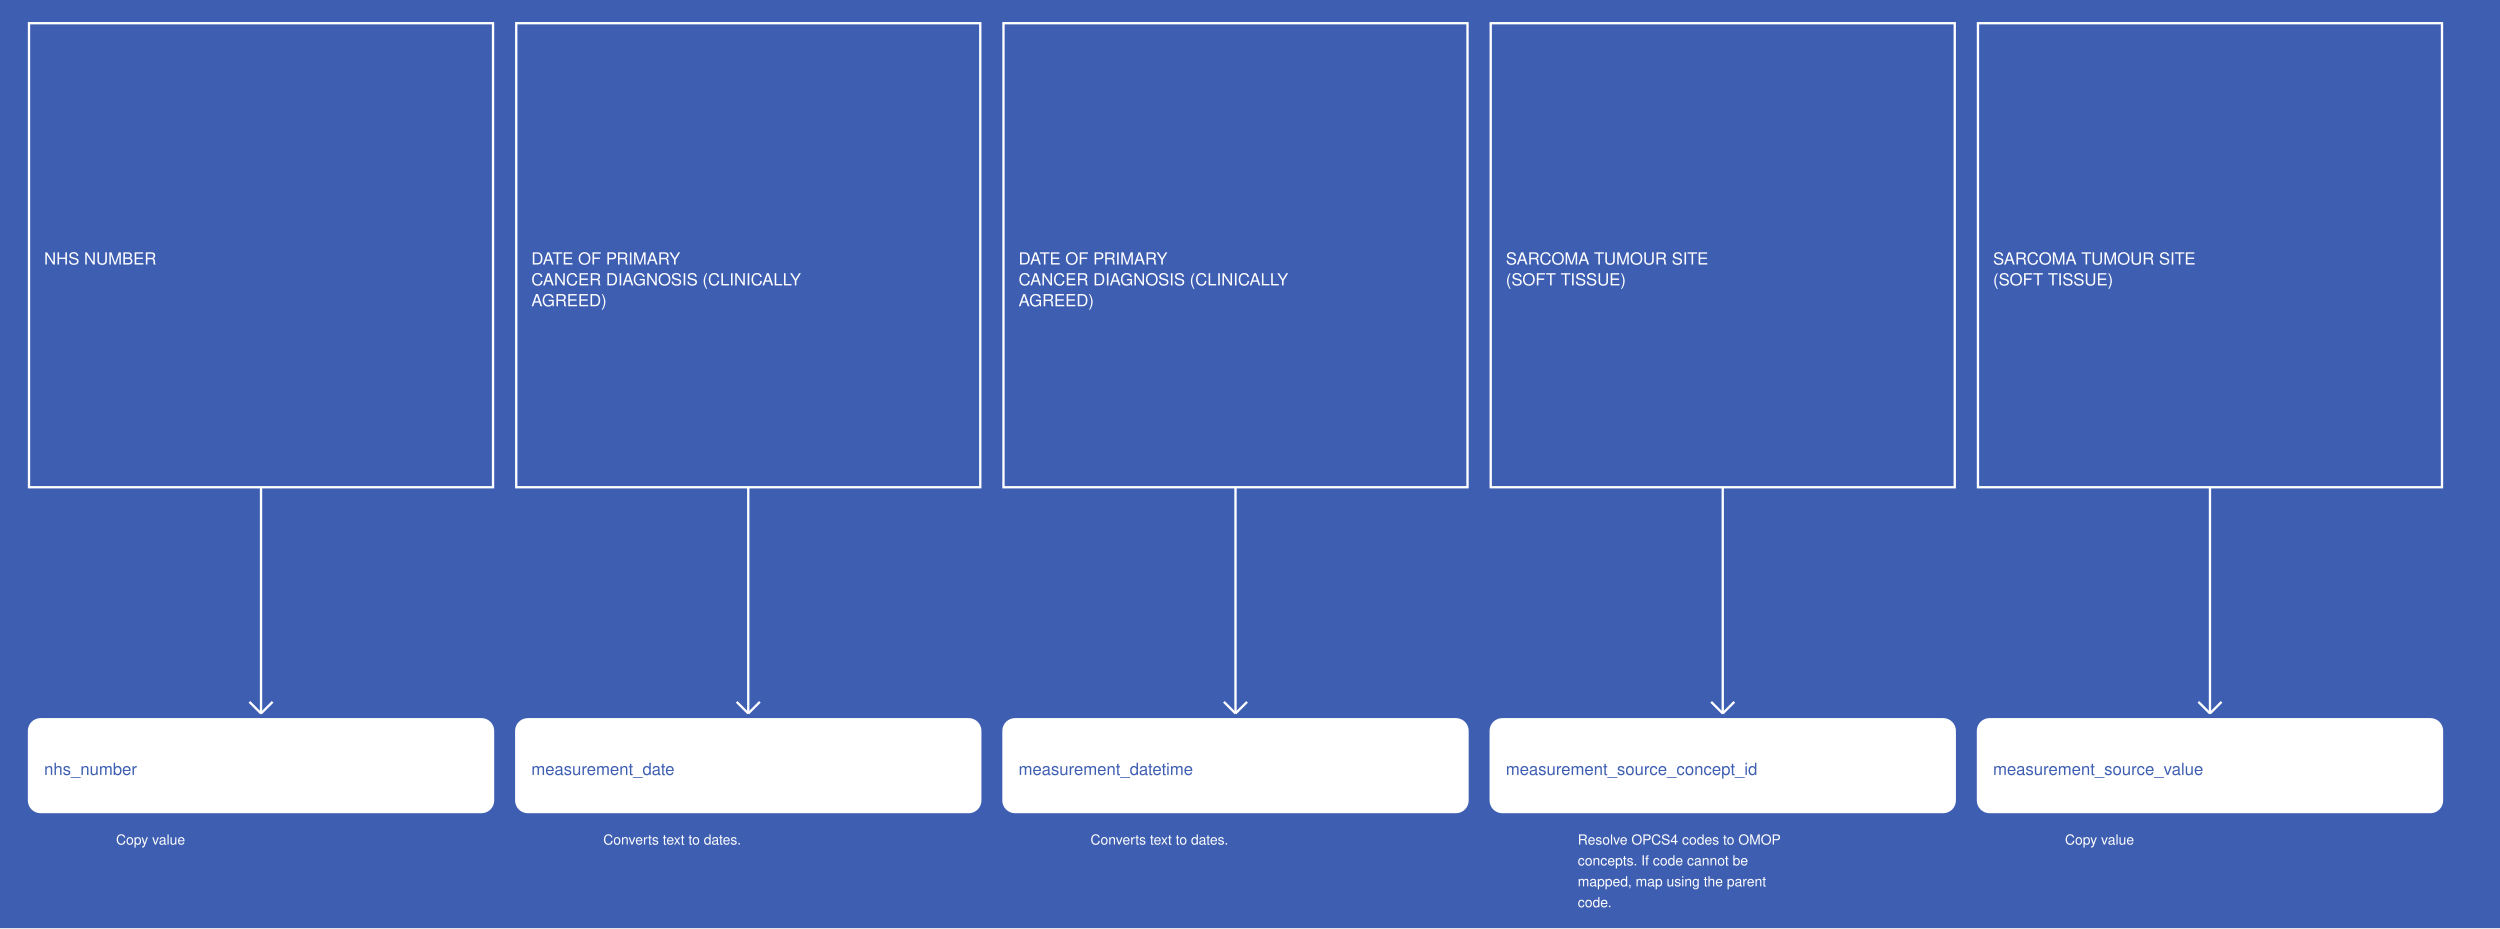
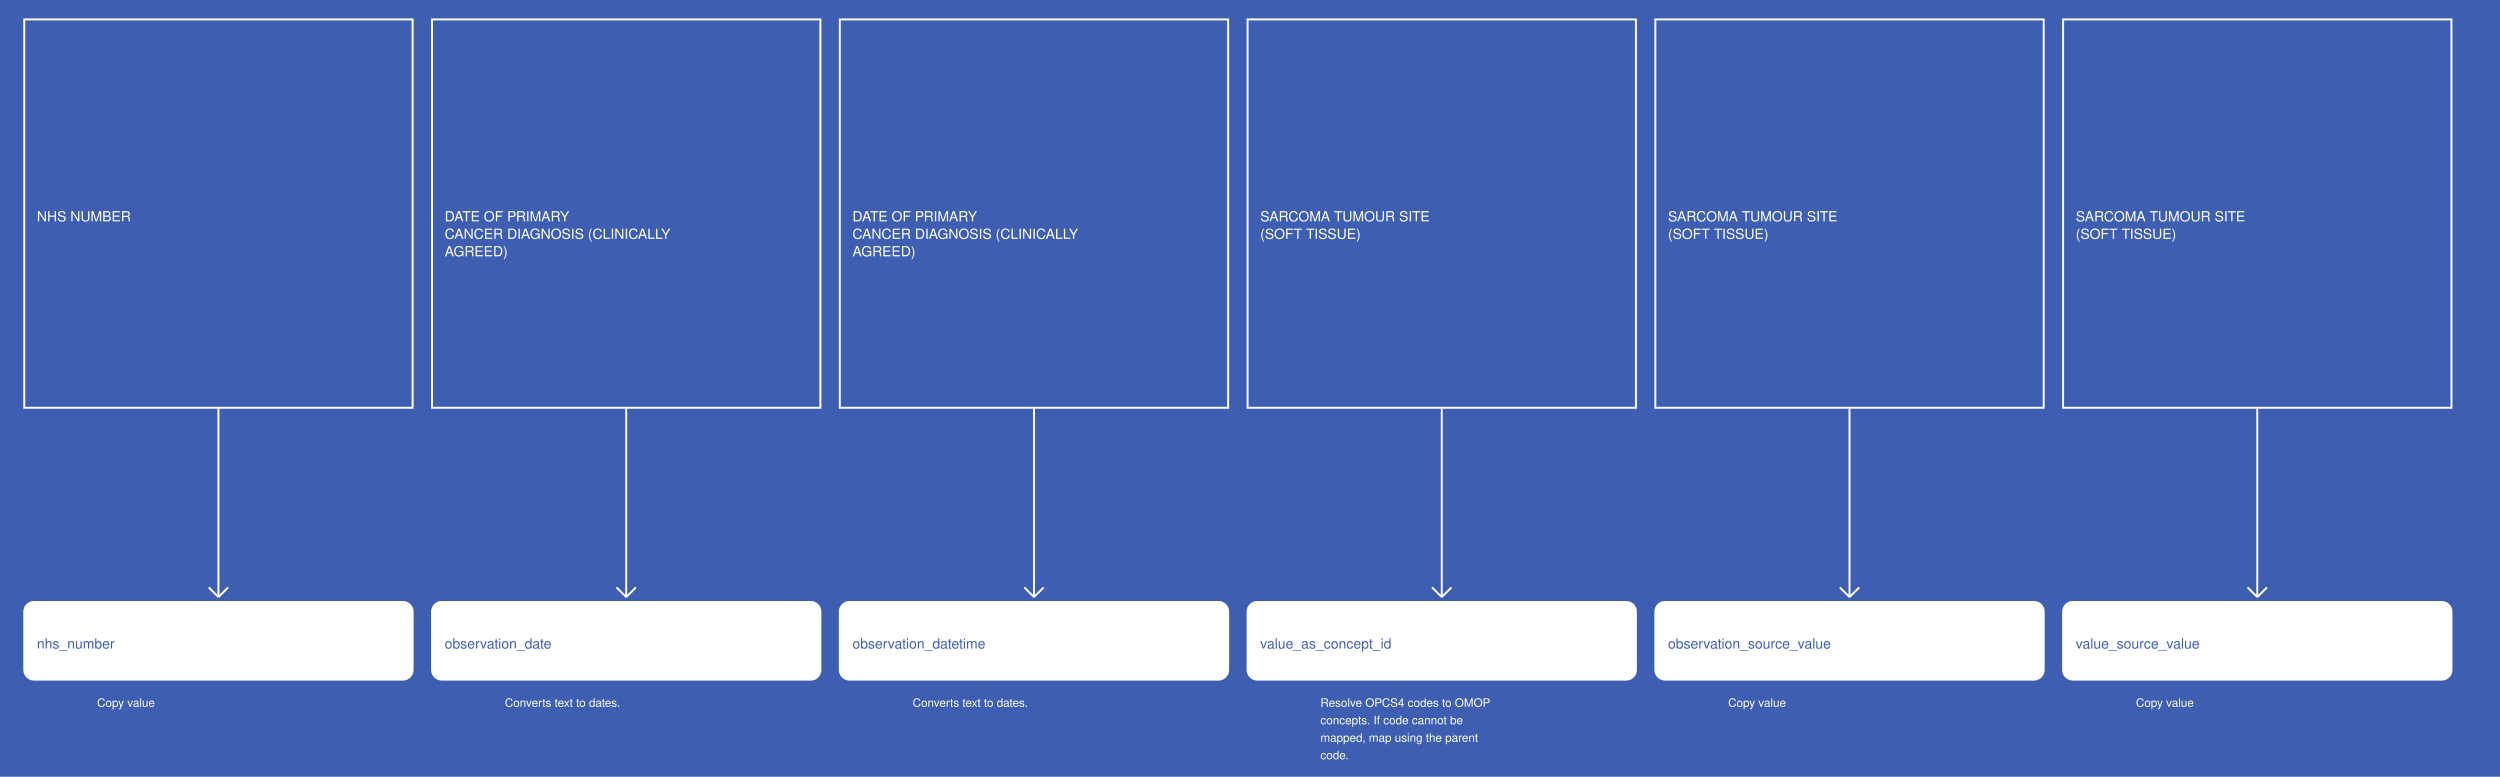
- <svg xmlns="http://www.w3.org/2000/svg" width="2155" height="800">
+ <svg xmlns="http://www.w3.org/2000/svg" width="2575" height="800">
  <rect width="100%" height="100%" fill="#3E5EB2" />
  <g>
    <rect x="25" y="20" width="400" height="400" fill="#3E5EB2" stroke="white" stroke-width="2" />
    <text x="38" y="228" fill="white" font-family="Helvetica" font-size="1.2em" text-anchor="start">NHS NUMBER</text>
  </g>
  <g>
    <line x1="225" y1="420" x2="225" y2="615" stroke="white" stroke-width="2" />
    <line x1="215" y1="605" x2="225" y2="615" stroke="white" stroke-width="2" />
    <line x1="235" y1="605" x2="225" y2="615" stroke="white" stroke-width="2" />
    <text x="100" y="728" fill="white" font-size="1em" font-family="Helvetica">Copy value</text>
  </g>
  <g>
    <rect x="25" y="620" width="400" height="80" fill="white" stroke="white" stroke-width="2" rx="10" />
    <text x="38" y="668" fill="#3E5EB2" font-family="Helvetica" font-size="1.2em" text-anchor="start">nhs_number</text>
  </g>
  <g>
    <rect x="445" y="20" width="400" height="400" fill="#3E5EB2" stroke="white" stroke-width="2" />
    <text x="458" y="228" fill="white" font-family="Helvetica" font-size="1.2em" text-anchor="start">DATE OF PRIMARY</text>
    <text x="458" y="246" fill="white" font-family="Helvetica" font-size="1.2em" text-anchor="start">CANCER DIAGNOSIS (CLINICALLY</text>
    <text x="458" y="264" fill="white" font-family="Helvetica" font-size="1.2em" text-anchor="start">AGREED)</text>
  </g>
  <g>
    <line x1="645" y1="420" x2="645" y2="615" stroke="white" stroke-width="2" />
    <line x1="635" y1="605" x2="645" y2="615" stroke="white" stroke-width="2" />
    <line x1="655" y1="605" x2="645" y2="615" stroke="white" stroke-width="2" />
    <text x="520" y="728" fill="white" font-size="1em" font-family="Helvetica">Converts text to dates.</text>
  </g>
  <g>
    <rect x="445" y="620" width="400" height="80" fill="white" stroke="white" stroke-width="2" rx="10" />
-     <text x="458" y="668" fill="#3E5EB2" font-family="Helvetica" font-size="1.2em" text-anchor="start">measurement_date</text>
+     <text x="458" y="668" fill="#3E5EB2" font-family="Helvetica" font-size="1.2em" text-anchor="start">observation_date</text>
  </g>
  <g>
    <rect x="865" y="20" width="400" height="400" fill="#3E5EB2" stroke="white" stroke-width="2" />
    <text x="878" y="228" fill="white" font-family="Helvetica" font-size="1.2em" text-anchor="start">DATE OF PRIMARY</text>
    <text x="878" y="246" fill="white" font-family="Helvetica" font-size="1.2em" text-anchor="start">CANCER DIAGNOSIS (CLINICALLY</text>
    <text x="878" y="264" fill="white" font-family="Helvetica" font-size="1.2em" text-anchor="start">AGREED)</text>
  </g>
  <g>
    <line x1="1065" y1="420" x2="1065" y2="615" stroke="white" stroke-width="2" />
    <line x1="1055" y1="605" x2="1065" y2="615" stroke="white" stroke-width="2" />
    <line x1="1075" y1="605" x2="1065" y2="615" stroke="white" stroke-width="2" />
    <text x="940" y="728" fill="white" font-size="1em" font-family="Helvetica">Converts text to dates.</text>
  </g>
  <g>
    <rect x="865" y="620" width="400" height="80" fill="white" stroke="white" stroke-width="2" rx="10" />
-     <text x="878" y="668" fill="#3E5EB2" font-family="Helvetica" font-size="1.2em" text-anchor="start">measurement_datetime</text>
+     <text x="878" y="668" fill="#3E5EB2" font-family="Helvetica" font-size="1.2em" text-anchor="start">observation_datetime</text>
  </g>
  <g>
    <rect x="1285" y="20" width="400" height="400" fill="#3E5EB2" stroke="white" stroke-width="2" />
    <text x="1298" y="228" fill="white" font-family="Helvetica" font-size="1.2em" text-anchor="start">SARCOMA TUMOUR SITE</text>
    <text x="1298" y="246" fill="white" font-family="Helvetica" font-size="1.2em" text-anchor="start">(SOFT TISSUE)</text>
  </g>
  <g>
    <line x1="1485" y1="420" x2="1485" y2="615" stroke="white" stroke-width="2" />
    <line x1="1475" y1="605" x2="1485" y2="615" stroke="white" stroke-width="2" />
    <line x1="1495" y1="605" x2="1485" y2="615" stroke="white" stroke-width="2" />
    <text x="1360" y="728" fill="white" font-size="1em" font-family="Helvetica">Resolve OPCS4 codes to OMOP</text>
    <text x="1360" y="746" fill="white" font-size="1em" font-family="Helvetica">concepts. If code cannot be</text>
    <text x="1360" y="764" fill="white" font-size="1em" font-family="Helvetica">mapped, map using the parent</text>
    <text x="1360" y="782" fill="white" font-size="1em" font-family="Helvetica">code.</text>
  </g>
  <g>
    <rect x="1285" y="620" width="400" height="80" fill="white" stroke="white" stroke-width="2" rx="10" />
-     <text x="1298" y="668" fill="#3E5EB2" font-family="Helvetica" font-size="1.2em" text-anchor="start">measurement_source_concept_id</text>
+     <text x="1298" y="668" fill="#3E5EB2" font-family="Helvetica" font-size="1.2em" text-anchor="start">value_as_concept_id</text>
  </g>
  <g>
    <rect x="1705" y="20" width="400" height="400" fill="#3E5EB2" stroke="white" stroke-width="2" />
    <text x="1718" y="228" fill="white" font-family="Helvetica" font-size="1.2em" text-anchor="start">SARCOMA TUMOUR SITE</text>
    <text x="1718" y="246" fill="white" font-family="Helvetica" font-size="1.2em" text-anchor="start">(SOFT TISSUE)</text>
  </g>
  <g>
    <line x1="1905" y1="420" x2="1905" y2="615" stroke="white" stroke-width="2" />
    <line x1="1895" y1="605" x2="1905" y2="615" stroke="white" stroke-width="2" />
    <line x1="1915" y1="605" x2="1905" y2="615" stroke="white" stroke-width="2" />
    <text x="1780" y="728" fill="white" font-size="1em" font-family="Helvetica">Copy value</text>
  </g>
  <g>
    <rect x="1705" y="620" width="400" height="80" fill="white" stroke="white" stroke-width="2" rx="10" />
-     <text x="1718" y="668" fill="#3E5EB2" font-family="Helvetica" font-size="1.2em" text-anchor="start">measurement_source_value</text>
+     <text x="1718" y="668" fill="#3E5EB2" font-family="Helvetica" font-size="1.2em" text-anchor="start">observation_source_value</text>
+   </g>
+   <g>
+     <rect x="2125" y="20" width="400" height="400" fill="#3E5EB2" stroke="white" stroke-width="2" />
+     <text x="2138" y="228" fill="white" font-family="Helvetica" font-size="1.2em" text-anchor="start">SARCOMA TUMOUR SITE</text>
+     <text x="2138" y="246" fill="white" font-family="Helvetica" font-size="1.2em" text-anchor="start">(SOFT TISSUE)</text>
+   </g>
+   <g>
+     <line x1="2325" y1="420" x2="2325" y2="615" stroke="white" stroke-width="2" />
+     <line x1="2315" y1="605" x2="2325" y2="615" stroke="white" stroke-width="2" />
+     <line x1="2335" y1="605" x2="2325" y2="615" stroke="white" stroke-width="2" />
+     <text x="2200" y="728" fill="white" font-size="1em" font-family="Helvetica">Copy value</text>
+   </g>
+   <g>
+     <rect x="2125" y="620" width="400" height="80" fill="white" stroke="white" stroke-width="2" rx="10" />
+     <text x="2138" y="668" fill="#3E5EB2" font-family="Helvetica" font-size="1.2em" text-anchor="start">value_source_value</text>
  </g>
</svg>
